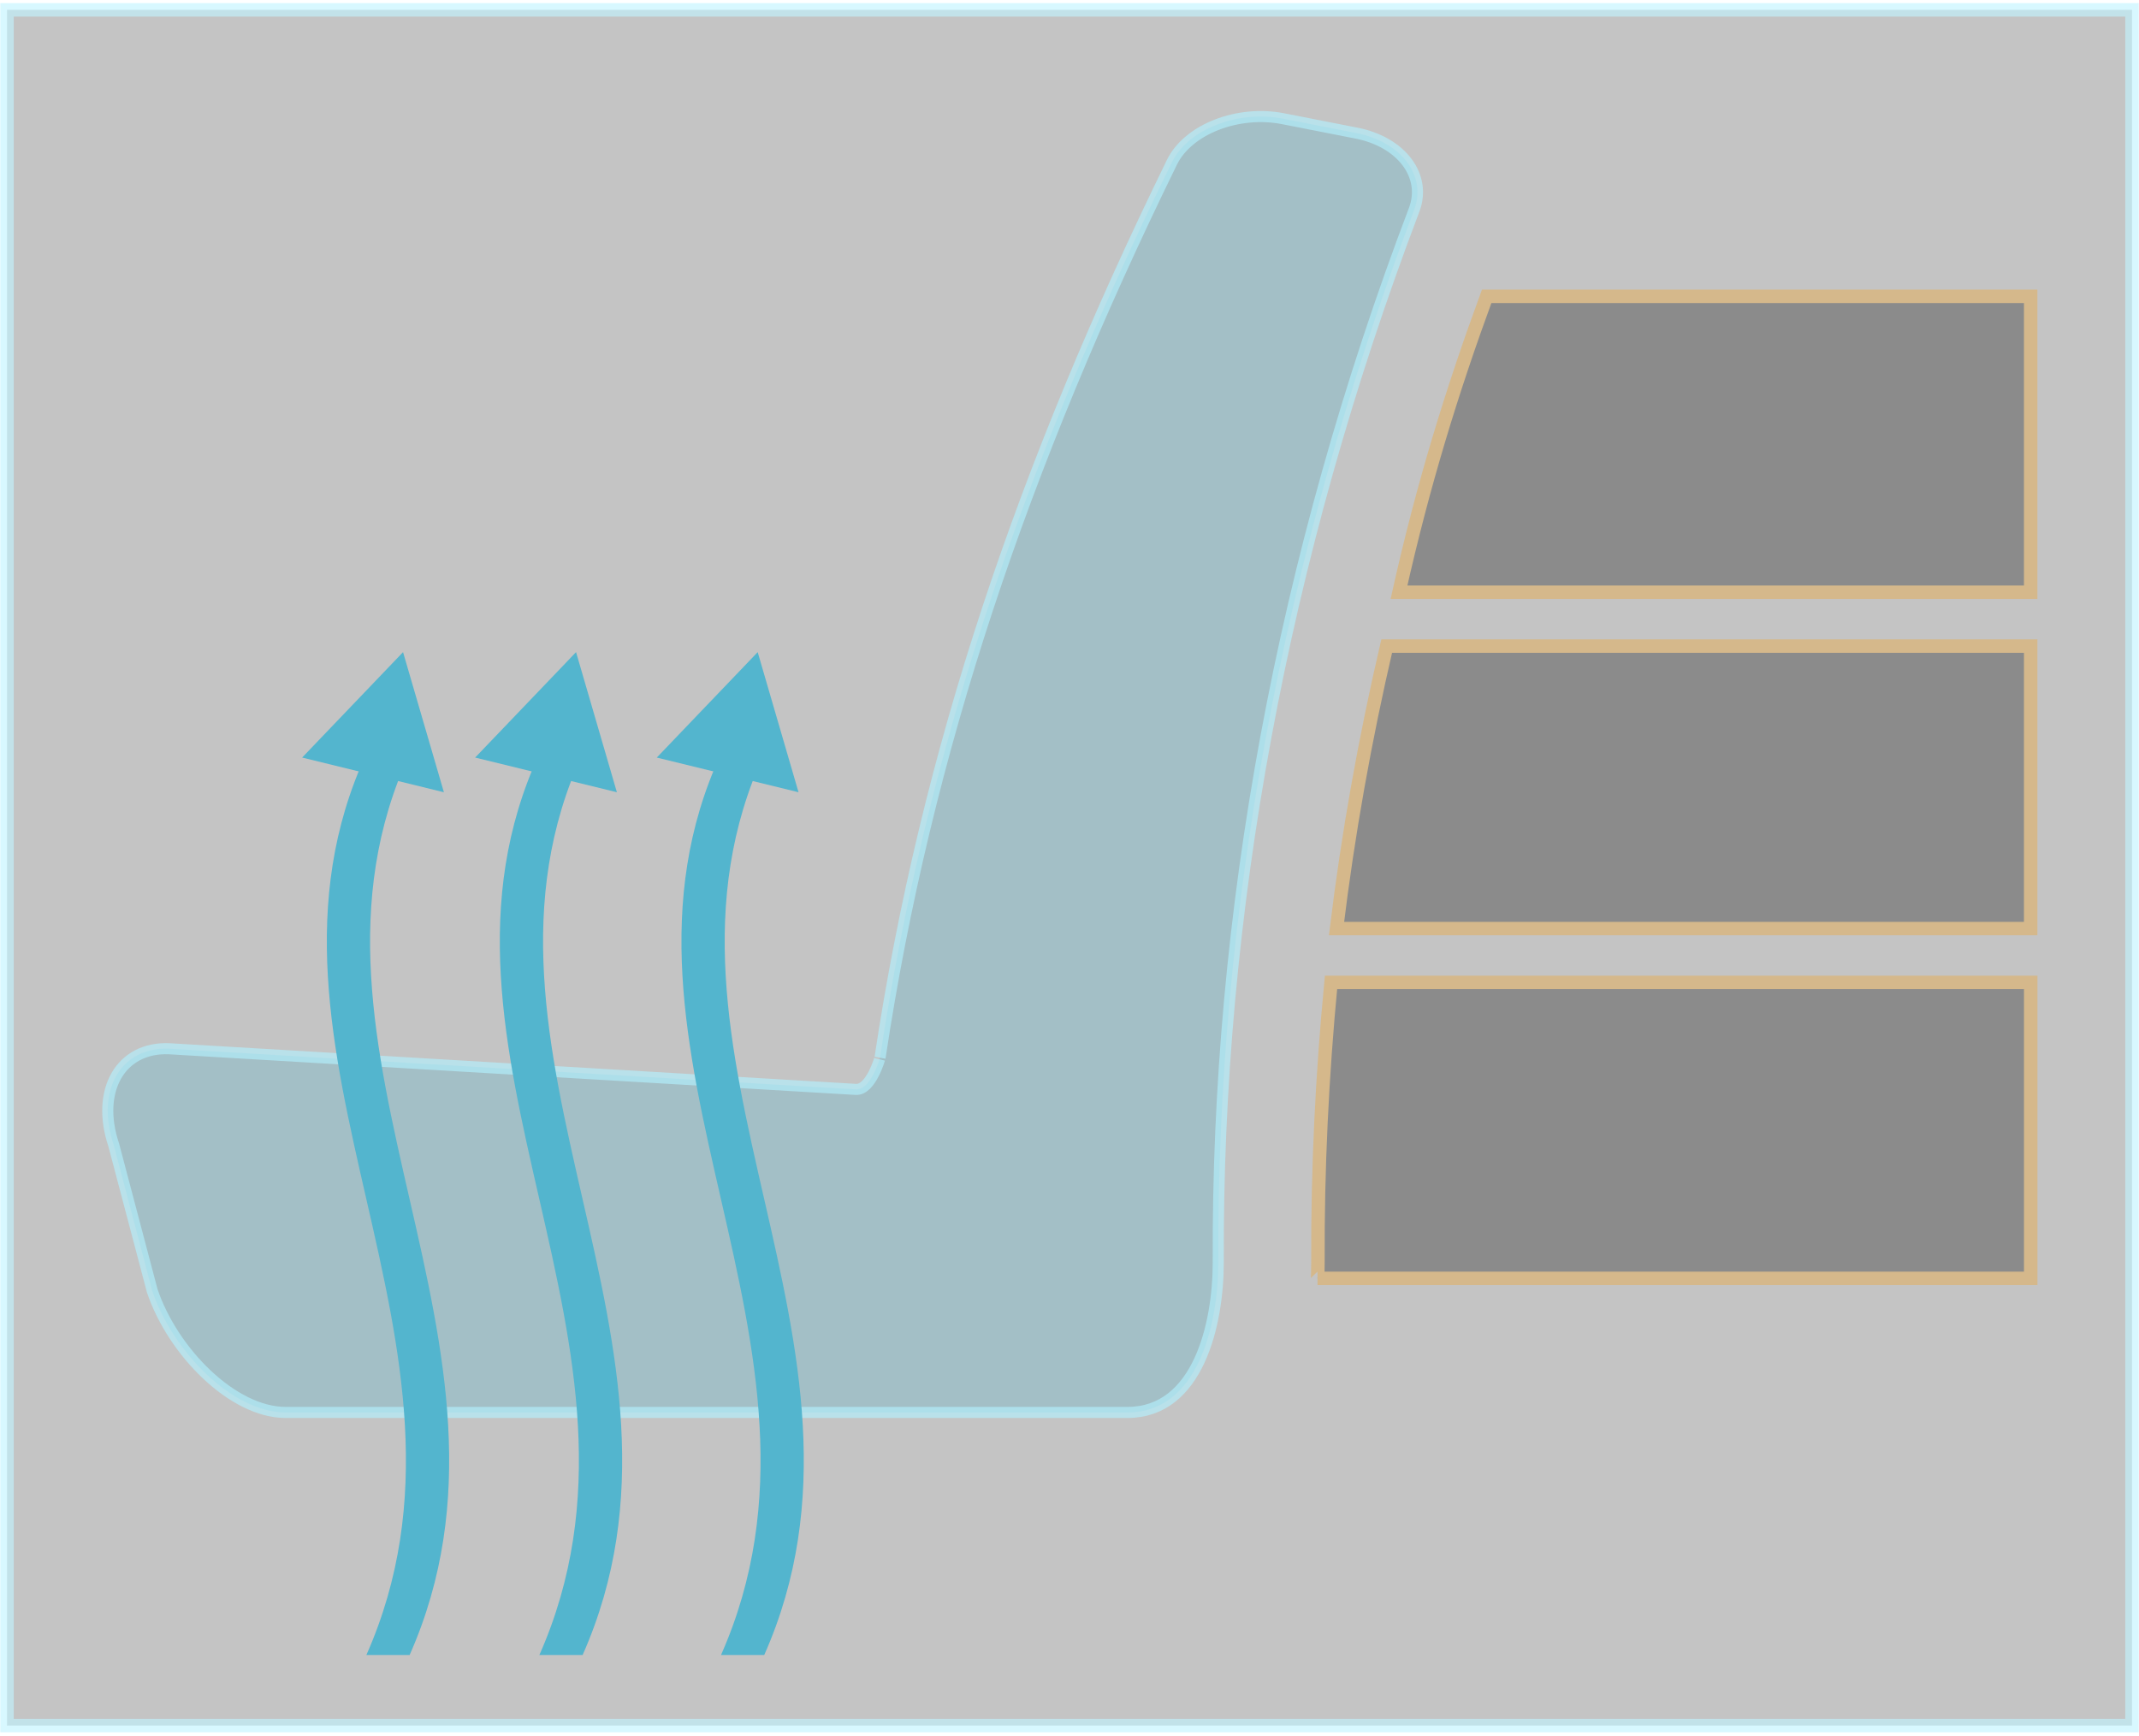
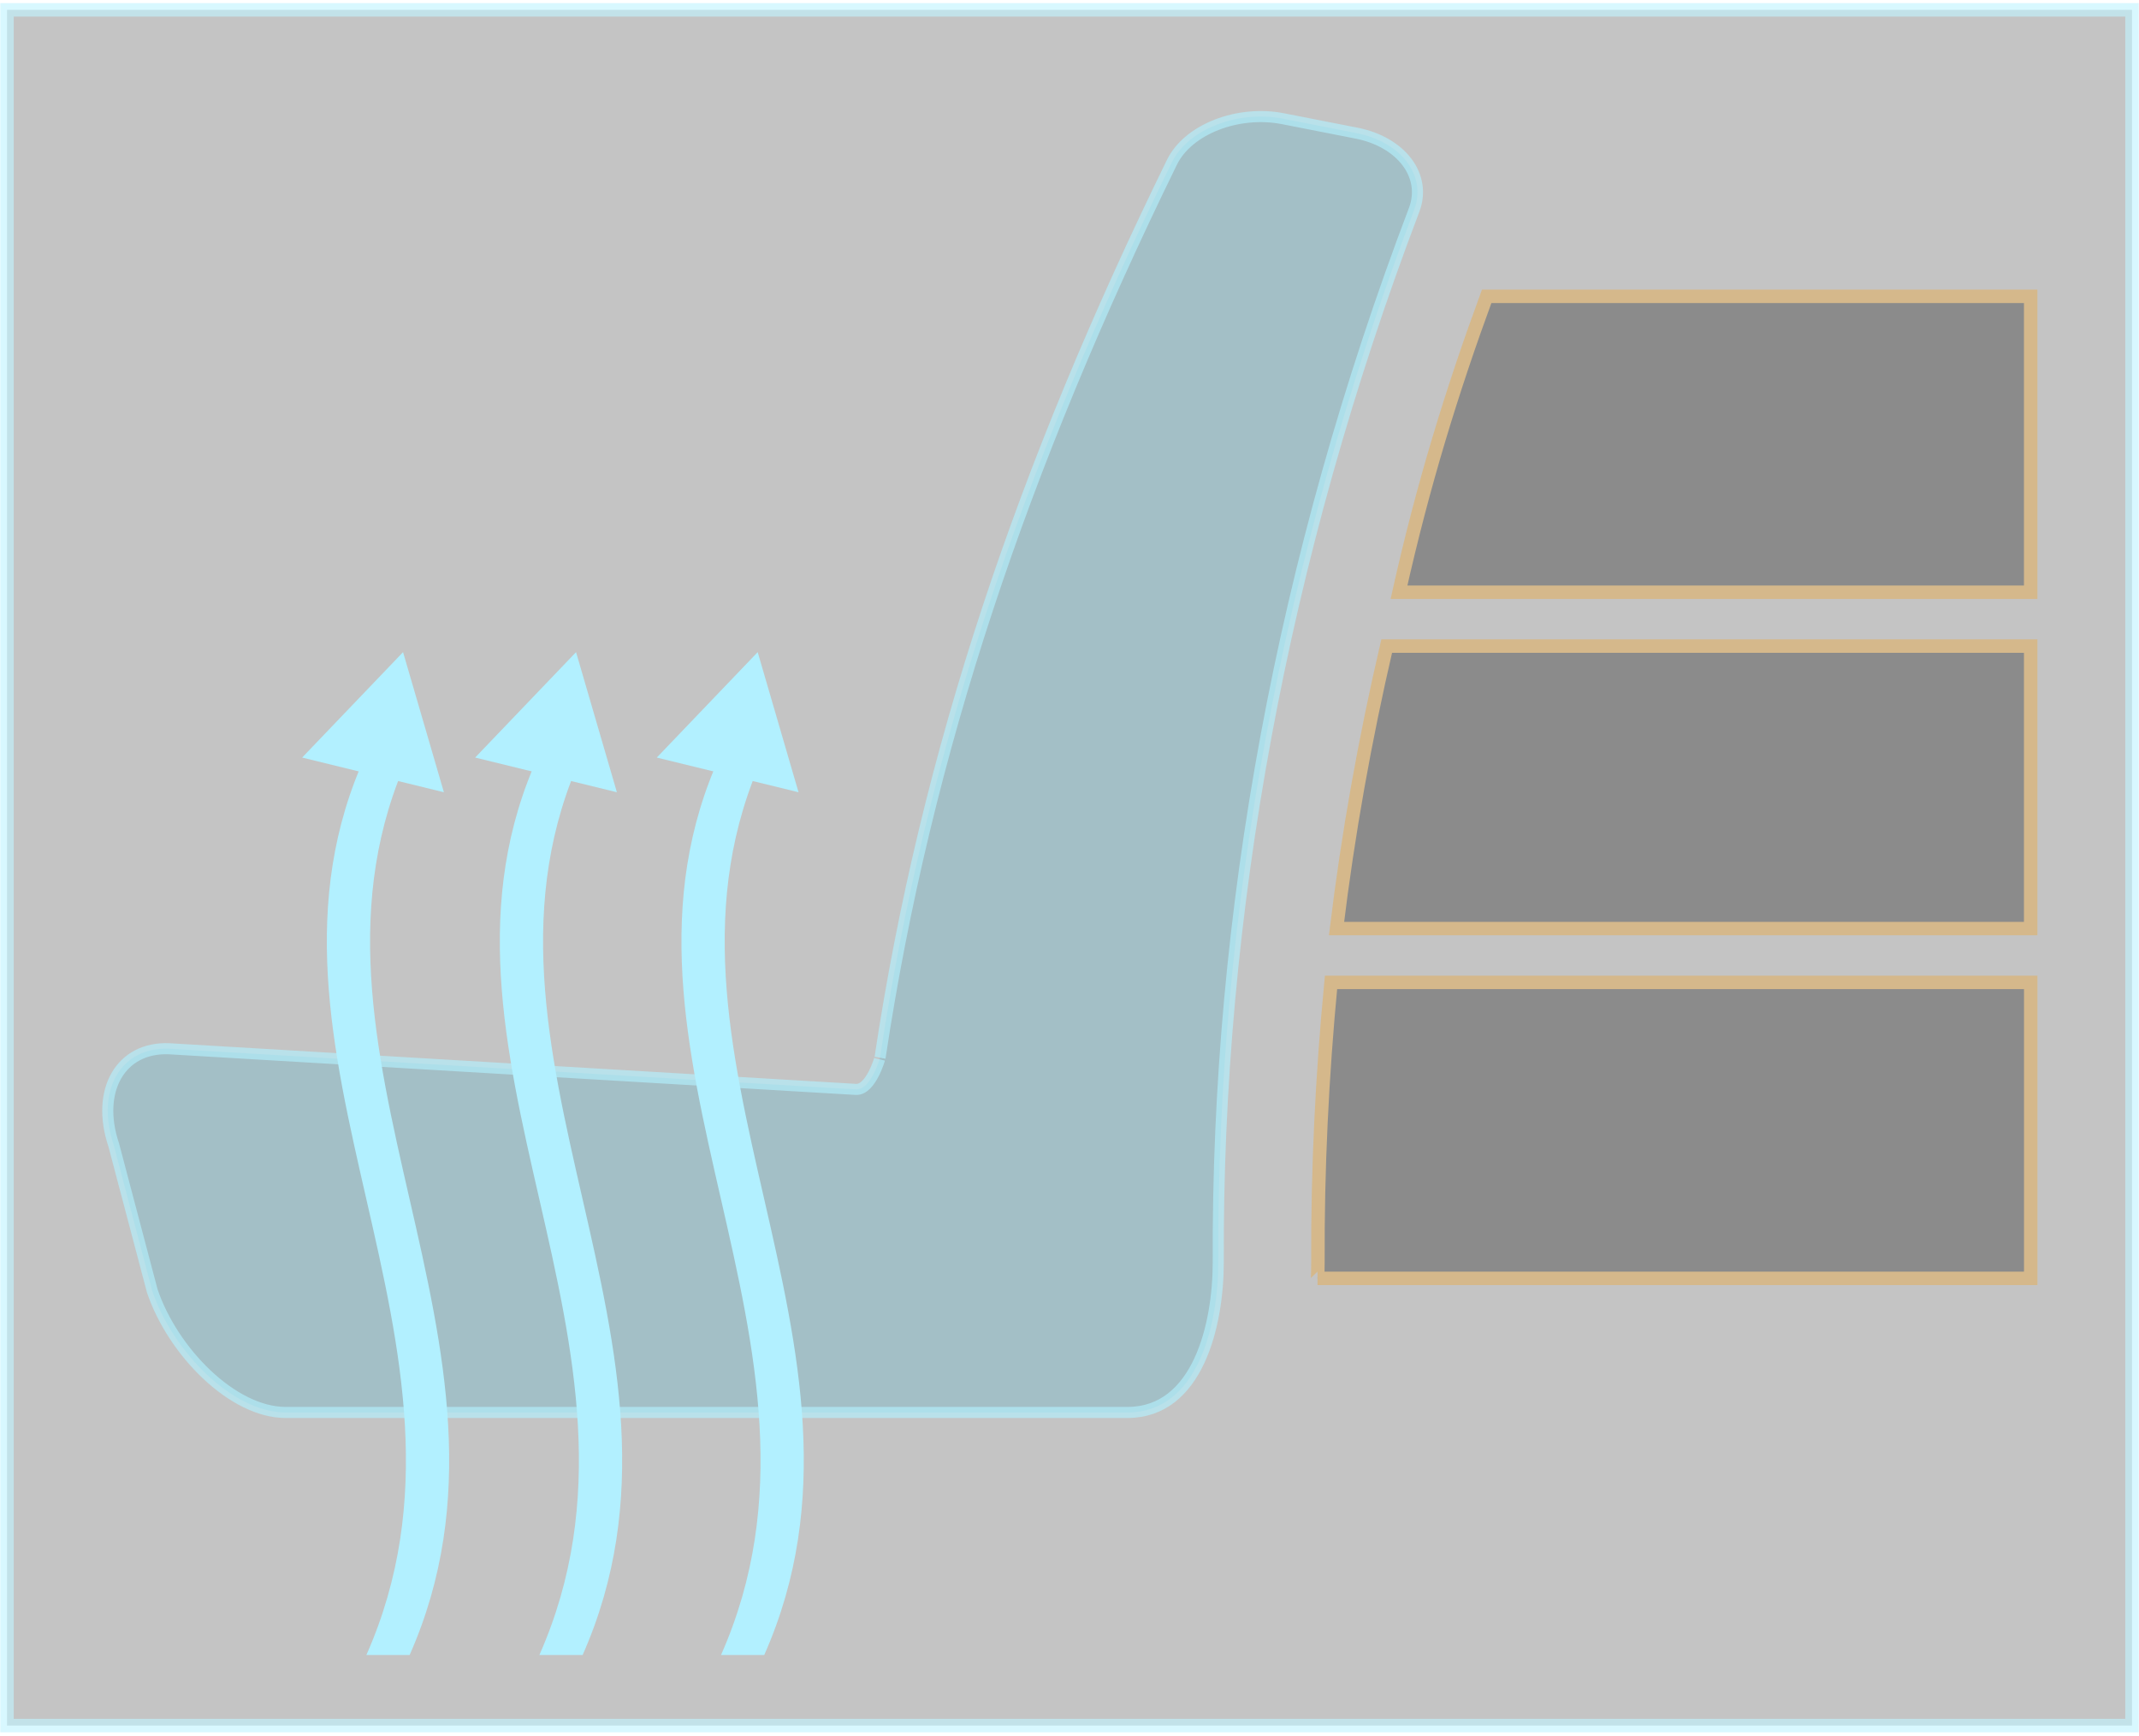
<svg xmlns="http://www.w3.org/2000/svg" version="1.1" id="Layer_1" x="0px" y="0px" width="159px" height="129px" viewBox="0 0 159 129" enable-background="new 0 0 159 129" xml:space="preserve">
  <rect x="0.522" y="0.733" opacity="0.8" fill-opacity="0.29" stroke="#B2F0FF" stroke-miterlimit="10" stroke-opacity="0.64" enable-background="new    " width="157.957" height="127.535" />
-   <path fill="#53B5CE" fill-opacity="0.29" stroke="#B2F0FF" stroke-width="0.824" stroke-miterlimit="10" stroke-opacity="0.64" d="  M63.616,80.979l-51.053-3.022c-3.593-0.144-5.474,3.106-4.104,7.17l2.857,10.824c1.527,4.53,5.986,9.041,9.908,9.041h62.59  c5.252,0,6.744-6.562,6.744-11.152c-0.119-25.828,4.735-52.385,14.563-78.247c0.953-2.52-0.951-5.045-4.299-5.7  c-1.814-0.356-3.633-0.713-5.449-1.069c-3.336-0.654-7.049,0.768-8.258,3.236c-11.038,22.562-18.272,43.78-21.697,66.558  C65.419,78.613,64.755,81.047,63.616,80.979z" />
-   <path fill="#53B5CE" d="M30.449,123.025c-18.859,0,15.646,0-3.215,0c10.184-23-10.184-45,0-67c18.859,0-15.645,0,3.215,0  C20.265,78.025,40.632,100.025,30.449,123.025z" />
-   <polygon fill="#53B5CE" points="22.459,56.313 29.96,48.476 32.997,58.891 " />
-   <path fill="#53B5CE" d="M43.308,123.025c-18.86,0,15.646,0-3.215,0c10.184-23-10.186-45,0-67c18.858,0-15.646,0,3.215,0  C33.124,78.025,53.492,100.025,43.308,123.025z" />
-   <polygon fill="#53B5CE" points="35.319,56.313 42.82,48.476 45.856,58.891 " />
-   <path fill="#53B5CE" d="M56.808,123.025c-18.858,0,15.646,0-3.213,0c10.184-23-10.186-45,0-67c18.858,0-15.646,0,3.213,0  C46.625,78.025,66.994,100.025,56.808,123.025z" />
-   <polygon fill="#53B5CE" points="48.821,56.313 56.322,48.476 59.358,58.891 " />
+   <path fill="#53B5CE" fill-opacity="0.29" stroke="#B2F0FF" stroke-width="0.824" stroke-miterlimit="10" stroke-opacity="0.64" d="  M63.616,80.979l-51.053-3.021c-3.593-0.145-5.474,3.105-4.104,7.17l2.857,10.824c1.527,4.529,5.986,9.041,9.908,9.041h62.59  c5.252,0,6.744-6.563,6.744-11.152c-0.119-25.828,4.734-52.385,14.563-78.247c0.953-2.52-0.951-5.045-4.299-5.7  c-1.814-0.356-3.633-0.713-5.449-1.069c-3.336-0.654-7.049,0.768-8.258,3.236C76.077,34.622,68.843,55.84,65.418,78.618  C65.419,78.613,64.755,81.047,63.616,80.979z" />
+   <path fill="#B2F0FF" d="M30.449,123.025c-18.859,0,15.646,0-3.215,0c10.184-23-10.184-45,0-67c18.859,0-15.645,0,3.215,0  C20.265,78.025,40.632,100.025,30.449,123.025z" />
+   <polygon fill="#B2F0FF" points="22.459,56.313 29.96,48.476 32.997,58.891 " />
+   <path fill="#B2F0FF" d="M43.308,123.025c-18.86,0,15.646,0-3.215,0c10.184-23-10.186-45,0-67c18.858,0-15.646,0,3.215,0  C33.124,78.025,53.492,100.025,43.308,123.025z" />
+   <polygon fill="#B2F0FF" points="35.319,56.313 42.82,48.476 45.856,58.891 " />
+   <path fill="#B2F0FF" d="M56.808,123.025c-18.858,0,15.646,0-3.213,0c10.184-23-10.186-45,0-67c18.858,0-15.646,0,3.213,0  C46.625,78.025,66.994,100.025,56.808,123.025z" />
+   <polygon fill="#B2F0FF" points="48.821,56.313 56.322,48.476 59.358,58.891 " />
  <path opacity="0.29" stroke="#FE9C00" stroke-miterlimit="10" enable-background="new    " d="M150.949,44.025v-22H110.51  c-2.568,7-4.732,14-6.518,22H150.949z" />
  <path opacity="0.29" stroke="#FE9C00" stroke-miterlimit="10" enable-background="new    " d="M150.949,69.025v-21h-47.871  c-1.629,7-2.879,14-3.729,21H150.949z" />
-   <path opacity="0.29" stroke="#FE9C00" stroke-miterlimit="10" enable-background="new    " d="M97.936,95.025h53.015v-22H98.939  c-0.67,7-1.002,13.871-0.971,20.758C97.969,94.18,97.951,95.025,97.936,95.025z" />
+   <path opacity="0.29" stroke="#FE9C00" stroke-miterlimit="10" enable-background="new    " d="M97.936,95.025h53.016v-22H98.939  c-0.67,7-1.002,13.871-0.972,20.758C97.969,94.18,97.951,95.025,97.936,95.025z" />
</svg>
